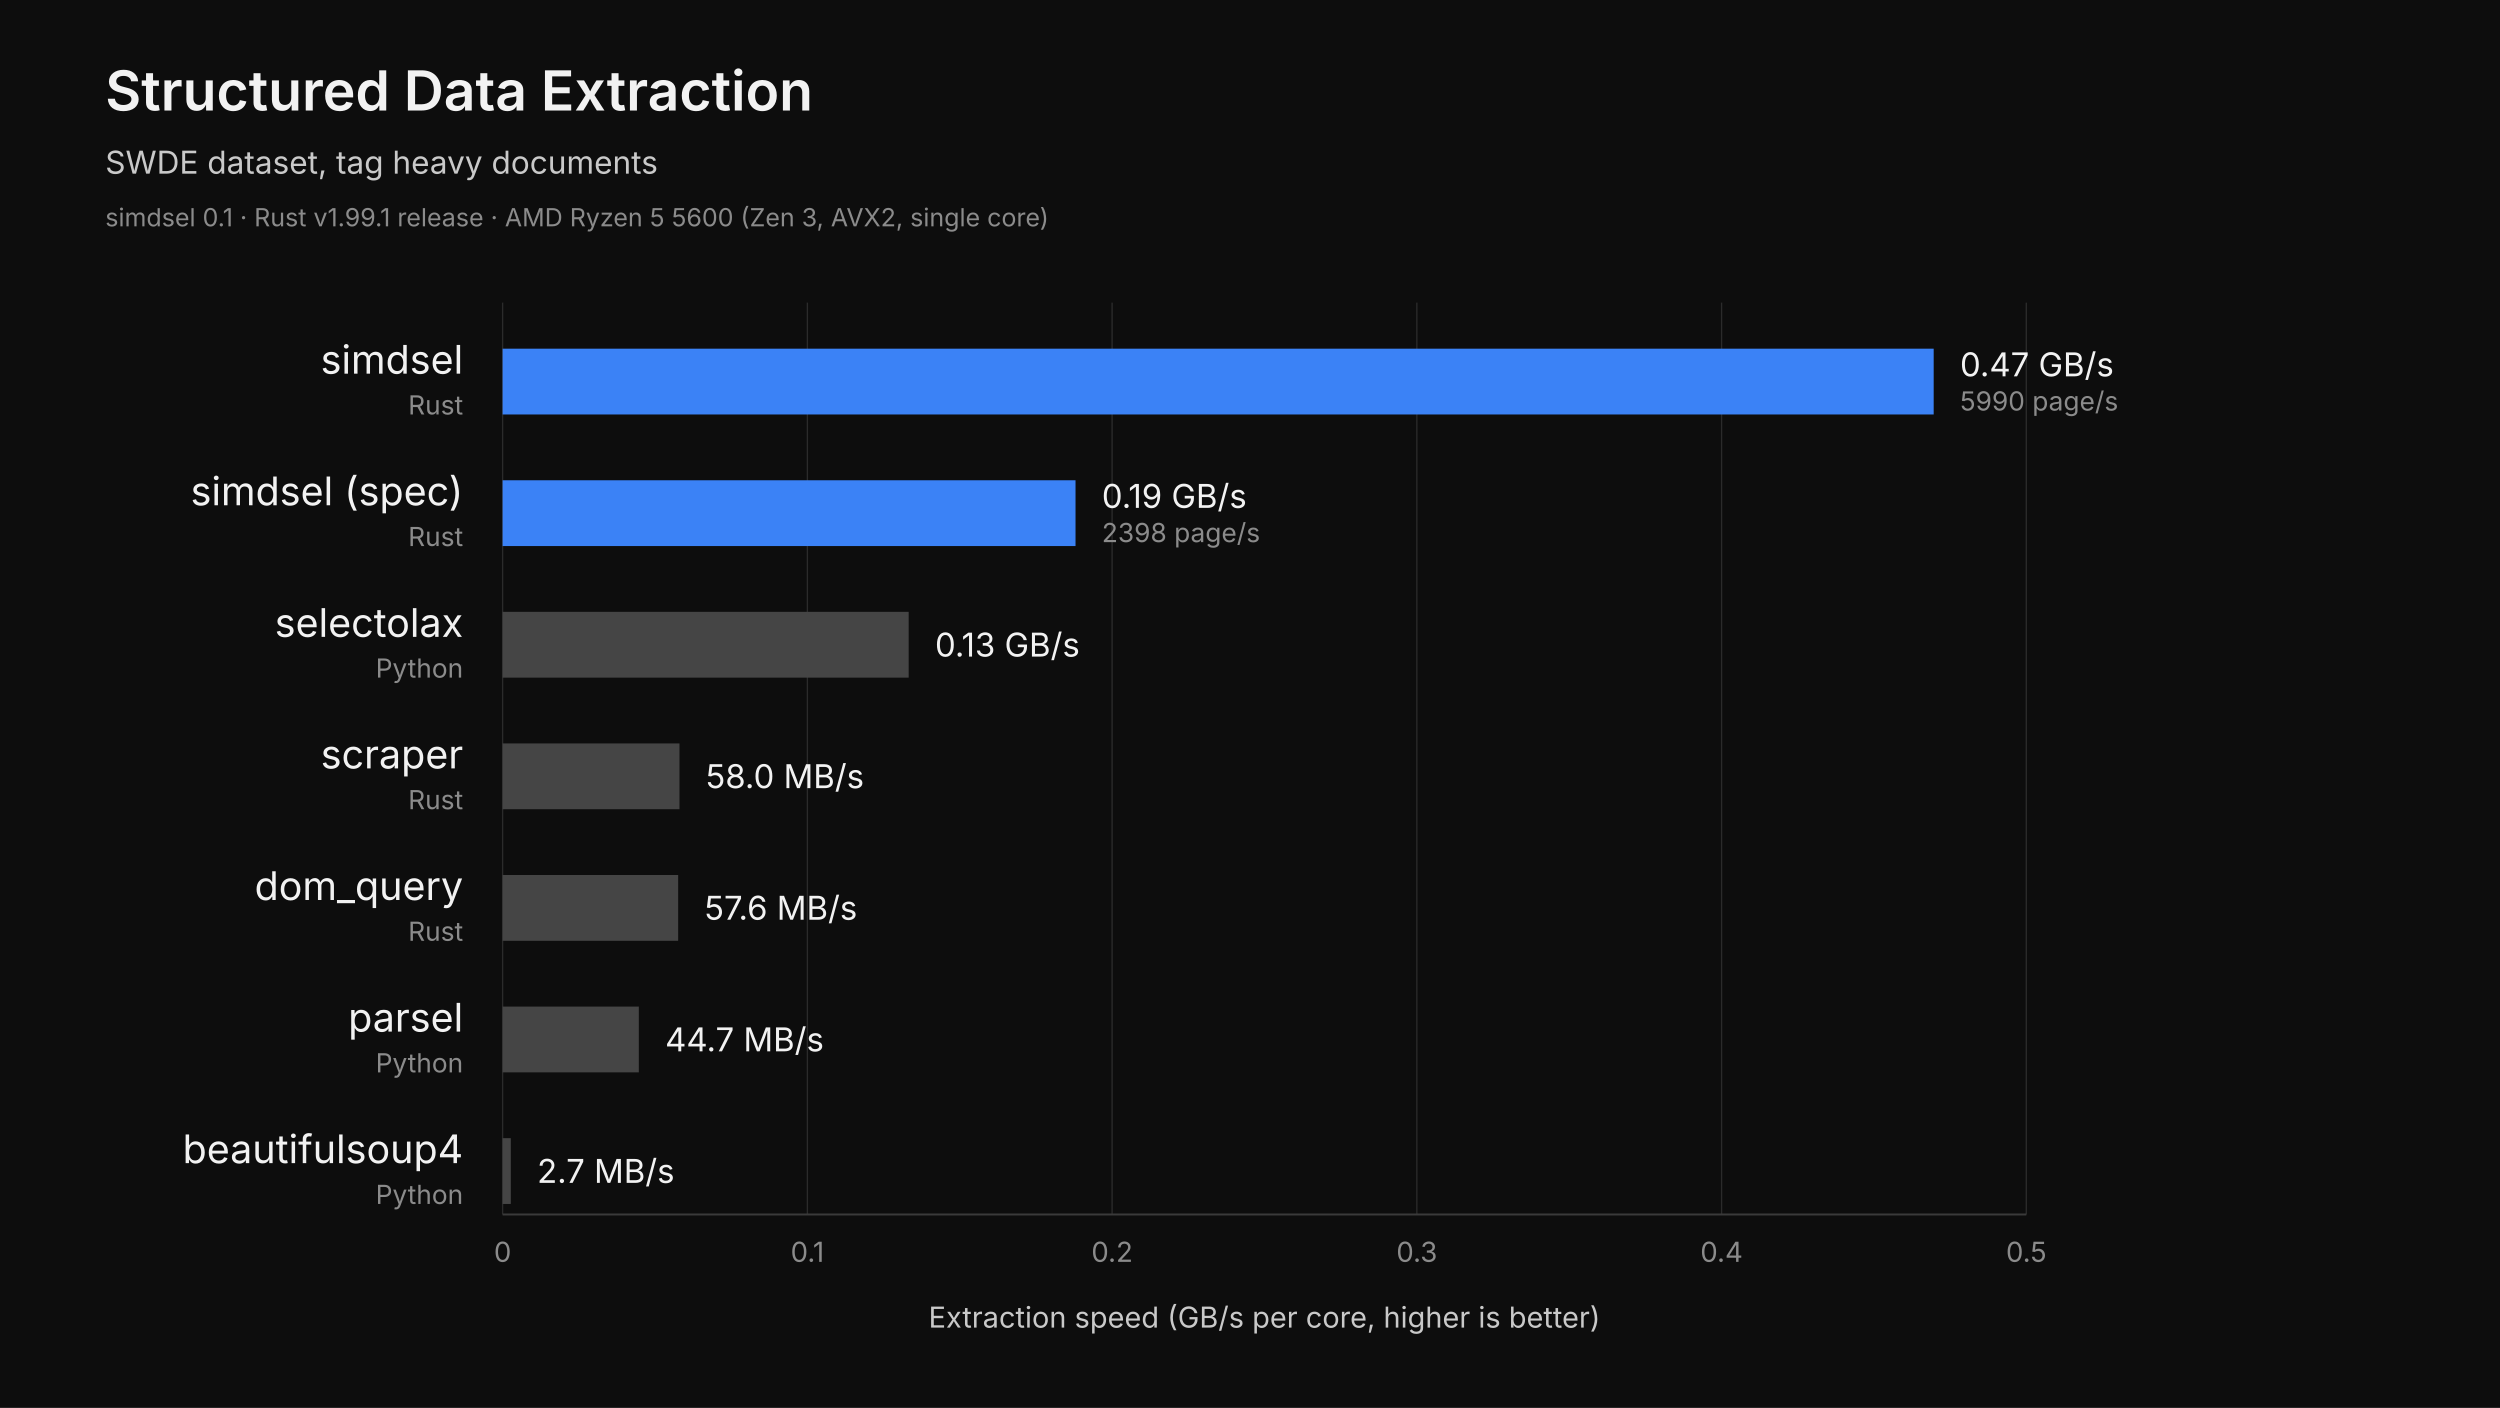
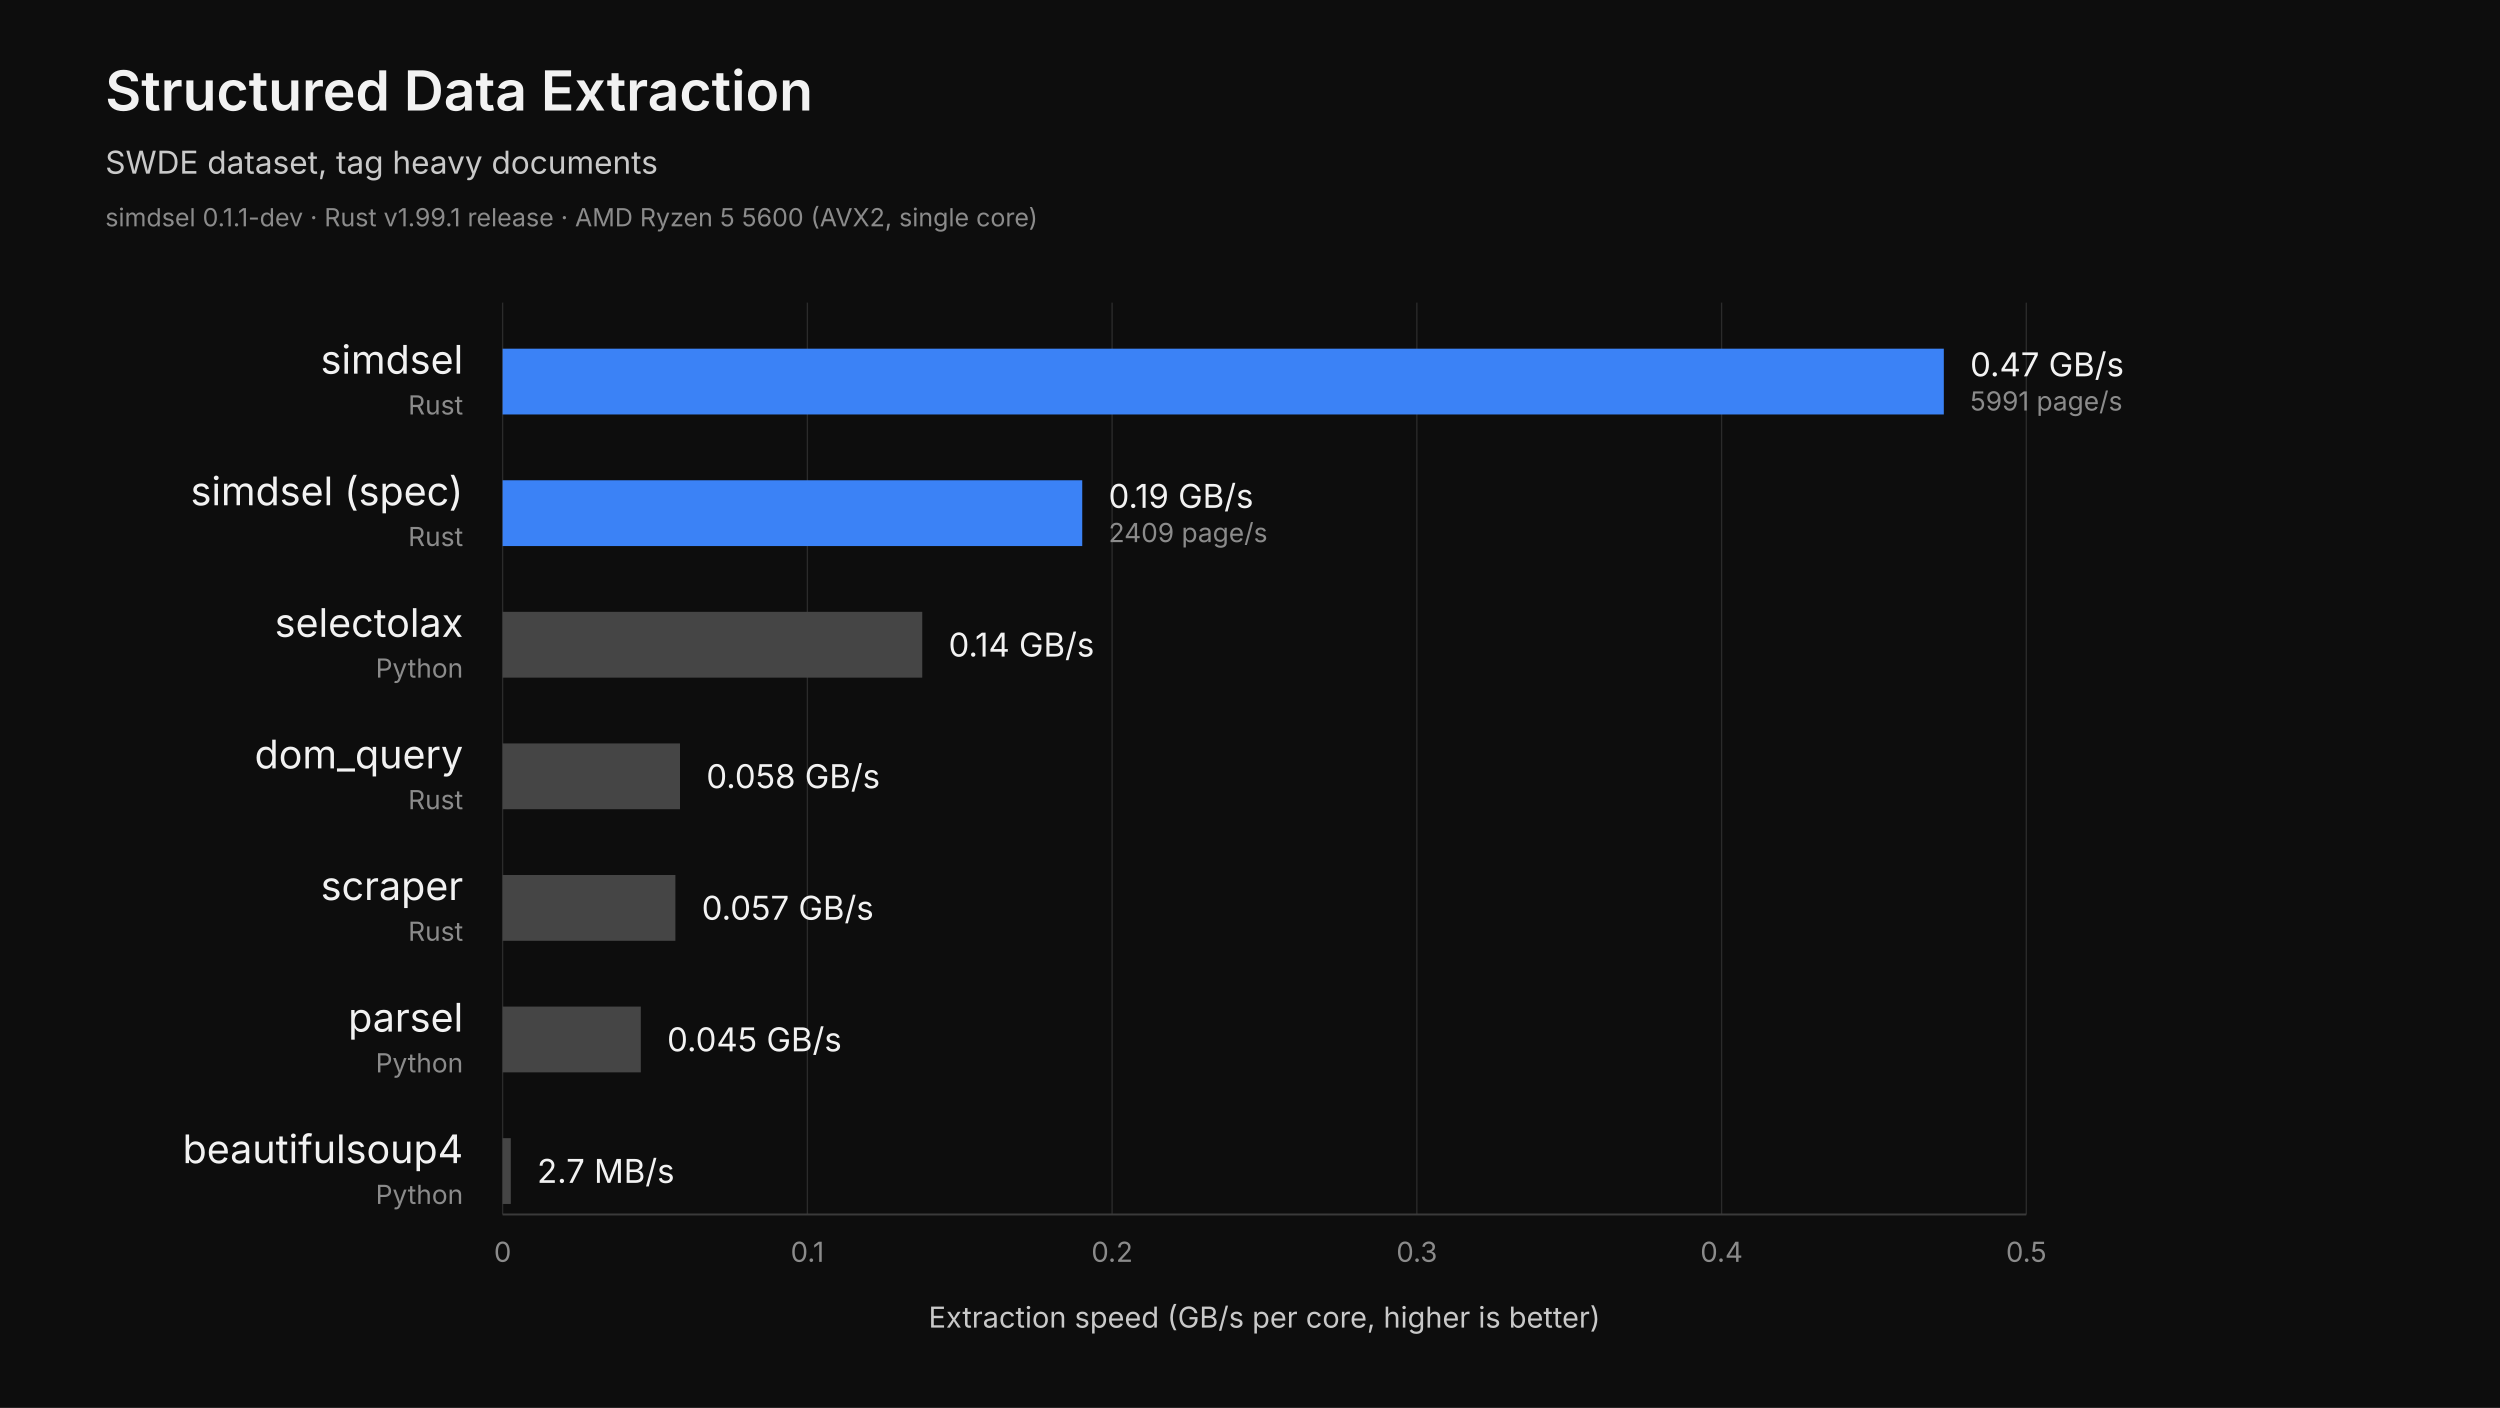
<svg xmlns="http://www.w3.org/2000/svg" width="1900" height="1070" viewBox="0 0 1900 1070" role="img" aria-label="Structured Data Extraction">
  <rect width="1900" height="1070" fill="#0d0d0d" />
  <text x="80.0" y="84.0" font-family="Inter, 'Segoe UI', 'Helvetica Neue', 'DejaVu Sans', Arial, sans-serif" font-size="42" fill="#f2f2f2" font-weight="600">Structured Data Extraction</text>
  <text x="80.0" y="132.0" font-family="Inter, 'Segoe UI', 'Helvetica Neue', 'DejaVu Sans', Arial, sans-serif" font-size="24" fill="#c9c9c9">SWDE dataset, tag heavy documents</text>
-   <text x="80.0" y="172.0" font-family="Inter, 'Segoe UI', 'Helvetica Neue', 'DejaVu Sans', Arial, sans-serif" font-size="19" fill="#8b8b8b">simdsel 0.1 · Rust v1.99.1 release · AMD Ryzen 5 5600 (Zen 3, AVX2, single core)</text>
+   <text x="80.0" y="172.0" font-family="Inter, 'Segoe UI', 'Helvetica Neue', 'DejaVu Sans', Arial, sans-serif" font-size="19" fill="#8b8b8b">simdsel 0.1.1-dev · Rust v1.99.1 release · AMD Ryzen 5 5600 (AVX2, single core)</text>
  <line x1="382.0" y1="230.0" x2="382.0" y2="923.0" stroke="#2b2b2b" stroke-width="1" />
  <line x1="613.6" y1="230.0" x2="613.6" y2="923.0" stroke="#2b2b2b" stroke-width="1" />
  <line x1="845.2" y1="230.0" x2="845.2" y2="923.0" stroke="#2b2b2b" stroke-width="1" />
  <line x1="1076.8" y1="230.0" x2="1076.8" y2="923.0" stroke="#2b2b2b" stroke-width="1" />
  <line x1="1308.4" y1="230.0" x2="1308.4" y2="923.0" stroke="#2b2b2b" stroke-width="1" />
  <line x1="1540.0" y1="230.0" x2="1540.0" y2="923.0" stroke="#2b2b2b" stroke-width="1" />
  <line x1="382.0" y1="923.0" x2="1540.0" y2="923.0" stroke="#3a3a3a" stroke-width="1.5" />
  <text x="382.0" y="959.0" font-family="Inter, 'Segoe UI', 'Helvetica Neue', 'DejaVu Sans', Arial, sans-serif" font-size="21" fill="#8b8b8b" text-anchor="middle">0</text>
  <text x="613.6" y="959.0" font-family="Inter, 'Segoe UI', 'Helvetica Neue', 'DejaVu Sans', Arial, sans-serif" font-size="21" fill="#8b8b8b" text-anchor="middle">0.1</text>
  <text x="845.2" y="959.0" font-family="Inter, 'Segoe UI', 'Helvetica Neue', 'DejaVu Sans', Arial, sans-serif" font-size="21" fill="#8b8b8b" text-anchor="middle">0.2</text>
  <text x="1076.8" y="959.0" font-family="Inter, 'Segoe UI', 'Helvetica Neue', 'DejaVu Sans', Arial, sans-serif" font-size="21" fill="#8b8b8b" text-anchor="middle">0.3</text>
  <text x="1308.4" y="959.0" font-family="Inter, 'Segoe UI', 'Helvetica Neue', 'DejaVu Sans', Arial, sans-serif" font-size="21" fill="#8b8b8b" text-anchor="middle">0.4</text>
  <text x="1540.0" y="959.0" font-family="Inter, 'Segoe UI', 'Helvetica Neue', 'DejaVu Sans', Arial, sans-serif" font-size="21" fill="#8b8b8b" text-anchor="middle">0.5</text>
-   <rect x="382.0" y="265.0" width="1087.6" height="50" fill="#3b82f6" />
+   <rect x="382.0" y="265.0" width="1095.3" height="50" fill="#3b82f6" />
  <text x="352.0" y="284.0" font-family="Inter, 'Segoe UI', 'Helvetica Neue', 'DejaVu Sans', Arial, sans-serif" font-size="30" fill="#f2f2f2" text-anchor="end">simdsel</text>
  <text x="352.0" y="315.0" font-family="Inter, 'Segoe UI', 'Helvetica Neue', 'DejaVu Sans', Arial, sans-serif" font-size="20" fill="#8b8b8b" text-anchor="end">Rust</text>
-   <text x="1489.6" y="286.0" font-family="Inter, 'Segoe UI', 'Helvetica Neue', 'DejaVu Sans', Arial, sans-serif" font-size="25" fill="#f2f2f2">0.47 GB/s</text>
-   <text x="1489.6" y="312.0" font-family="Inter, 'Segoe UI', 'Helvetica Neue', 'DejaVu Sans', Arial, sans-serif" font-size="20" fill="#8b8b8b">5990 page/s</text>
-   <rect x="382.0" y="365.0" width="435.4" height="50" fill="#3b82f6" />
+   <text x="1497.3" y="286.0" font-family="Inter, 'Segoe UI', 'Helvetica Neue', 'DejaVu Sans', Arial, sans-serif" font-size="25" fill="#f2f2f2">0.47 GB/s</text>
+   <text x="1497.3" y="312.0" font-family="Inter, 'Segoe UI', 'Helvetica Neue', 'DejaVu Sans', Arial, sans-serif" font-size="20" fill="#8b8b8b">5991 page/s</text>
+   <rect x="382.0" y="365.0" width="440.5" height="50" fill="#3b82f6" />
  <text x="352.0" y="384.0" font-family="Inter, 'Segoe UI', 'Helvetica Neue', 'DejaVu Sans', Arial, sans-serif" font-size="30" fill="#f2f2f2" text-anchor="end">simdsel (spec)</text>
  <text x="352.0" y="415.0" font-family="Inter, 'Segoe UI', 'Helvetica Neue', 'DejaVu Sans', Arial, sans-serif" font-size="20" fill="#8b8b8b" text-anchor="end">Rust</text>
-   <text x="837.4" y="386.0" font-family="Inter, 'Segoe UI', 'Helvetica Neue', 'DejaVu Sans', Arial, sans-serif" font-size="25" fill="#f2f2f2">0.19 GB/s</text>
-   <text x="837.4" y="412.0" font-family="Inter, 'Segoe UI', 'Helvetica Neue', 'DejaVu Sans', Arial, sans-serif" font-size="20" fill="#8b8b8b">2398 page/s</text>
-   <rect x="382.0" y="465.0" width="308.6" height="50" fill="#454545" />
+   <text x="842.5" y="386.0" font-family="Inter, 'Segoe UI', 'Helvetica Neue', 'DejaVu Sans', Arial, sans-serif" font-size="25" fill="#f2f2f2">0.19 GB/s</text>
+   <text x="842.5" y="412.0" font-family="Inter, 'Segoe UI', 'Helvetica Neue', 'DejaVu Sans', Arial, sans-serif" font-size="20" fill="#8b8b8b">2409 page/s</text>
+   <rect x="382.0" y="465.0" width="318.9" height="50" fill="#454545" />
  <text x="352.0" y="484.0" font-family="Inter, 'Segoe UI', 'Helvetica Neue', 'DejaVu Sans', Arial, sans-serif" font-size="30" fill="#f2f2f2" text-anchor="end">selectolax</text>
  <text x="352.0" y="515.0" font-family="Inter, 'Segoe UI', 'Helvetica Neue', 'DejaVu Sans', Arial, sans-serif" font-size="20" fill="#8b8b8b" text-anchor="end">Python</text>
-   <text x="710.6" y="499.0" font-family="Inter, 'Segoe UI', 'Helvetica Neue', 'DejaVu Sans', Arial, sans-serif" font-size="25" fill="#f2f2f2">0.13 GB/s</text>
-   <rect x="382.0" y="565.0" width="134.4" height="50" fill="#454545" />
-   <text x="352.0" y="584.0" font-family="Inter, 'Segoe UI', 'Helvetica Neue', 'DejaVu Sans', Arial, sans-serif" font-size="30" fill="#f2f2f2" text-anchor="end">scraper</text>
+   <text x="720.9" y="499.0" font-family="Inter, 'Segoe UI', 'Helvetica Neue', 'DejaVu Sans', Arial, sans-serif" font-size="25" fill="#f2f2f2">0.14 GB/s</text>
+   <rect x="382.0" y="565.0" width="134.8" height="50" fill="#454545" />
+   <text x="352.0" y="584.0" font-family="Inter, 'Segoe UI', 'Helvetica Neue', 'DejaVu Sans', Arial, sans-serif" font-size="30" fill="#f2f2f2" text-anchor="end">dom_query</text>
  <text x="352.0" y="615.0" font-family="Inter, 'Segoe UI', 'Helvetica Neue', 'DejaVu Sans', Arial, sans-serif" font-size="20" fill="#8b8b8b" text-anchor="end">Rust</text>
-   <text x="536.4" y="599.0" font-family="Inter, 'Segoe UI', 'Helvetica Neue', 'DejaVu Sans', Arial, sans-serif" font-size="25" fill="#f2f2f2">58.0 MB/s</text>
-   <rect x="382.0" y="665.0" width="133.4" height="50" fill="#454545" />
-   <text x="352.0" y="684.0" font-family="Inter, 'Segoe UI', 'Helvetica Neue', 'DejaVu Sans', Arial, sans-serif" font-size="30" fill="#f2f2f2" text-anchor="end">dom_query</text>
+   <text x="536.8" y="599.0" font-family="Inter, 'Segoe UI', 'Helvetica Neue', 'DejaVu Sans', Arial, sans-serif" font-size="25" fill="#f2f2f2">0.058 GB/s</text>
+   <rect x="382.0" y="665.0" width="131.3" height="50" fill="#454545" />
+   <text x="352.0" y="684.0" font-family="Inter, 'Segoe UI', 'Helvetica Neue', 'DejaVu Sans', Arial, sans-serif" font-size="30" fill="#f2f2f2" text-anchor="end">scraper</text>
  <text x="352.0" y="715.0" font-family="Inter, 'Segoe UI', 'Helvetica Neue', 'DejaVu Sans', Arial, sans-serif" font-size="20" fill="#8b8b8b" text-anchor="end">Rust</text>
-   <text x="535.4" y="699.0" font-family="Inter, 'Segoe UI', 'Helvetica Neue', 'DejaVu Sans', Arial, sans-serif" font-size="25" fill="#f2f2f2">57.6 MB/s</text>
-   <rect x="382.0" y="765.0" width="103.5" height="50" fill="#454545" />
+   <text x="533.3" y="699.0" font-family="Inter, 'Segoe UI', 'Helvetica Neue', 'DejaVu Sans', Arial, sans-serif" font-size="25" fill="#f2f2f2">0.057 GB/s</text>
+   <rect x="382.0" y="765.0" width="105.0" height="50" fill="#454545" />
  <text x="352.0" y="784.0" font-family="Inter, 'Segoe UI', 'Helvetica Neue', 'DejaVu Sans', Arial, sans-serif" font-size="30" fill="#f2f2f2" text-anchor="end">parsel</text>
  <text x="352.0" y="815.0" font-family="Inter, 'Segoe UI', 'Helvetica Neue', 'DejaVu Sans', Arial, sans-serif" font-size="20" fill="#8b8b8b" text-anchor="end">Python</text>
-   <text x="505.5" y="799.0" font-family="Inter, 'Segoe UI', 'Helvetica Neue', 'DejaVu Sans', Arial, sans-serif" font-size="25" fill="#f2f2f2">44.7 MB/s</text>
+   <text x="507.0" y="799.0" font-family="Inter, 'Segoe UI', 'Helvetica Neue', 'DejaVu Sans', Arial, sans-serif" font-size="25" fill="#f2f2f2">0.045 GB/s</text>
  <rect x="382.0" y="865.0" width="6.2" height="50" fill="#454545" />
  <text x="352.0" y="884.0" font-family="Inter, 'Segoe UI', 'Helvetica Neue', 'DejaVu Sans', Arial, sans-serif" font-size="30" fill="#f2f2f2" text-anchor="end">beautifulsoup4</text>
  <text x="352.0" y="915.0" font-family="Inter, 'Segoe UI', 'Helvetica Neue', 'DejaVu Sans', Arial, sans-serif" font-size="20" fill="#8b8b8b" text-anchor="end">Python</text>
  <text x="408.2" y="899.0" font-family="Inter, 'Segoe UI', 'Helvetica Neue', 'DejaVu Sans', Arial, sans-serif" font-size="25" fill="#f2f2f2">2.7 MB/s</text>
  <text x="961.0" y="1009.0" font-family="Inter, 'Segoe UI', 'Helvetica Neue', 'DejaVu Sans', Arial, sans-serif" font-size="22" fill="#c9c9c9" text-anchor="middle">Extraction speed (GB/s per core, higher is better)</text>
</svg>
